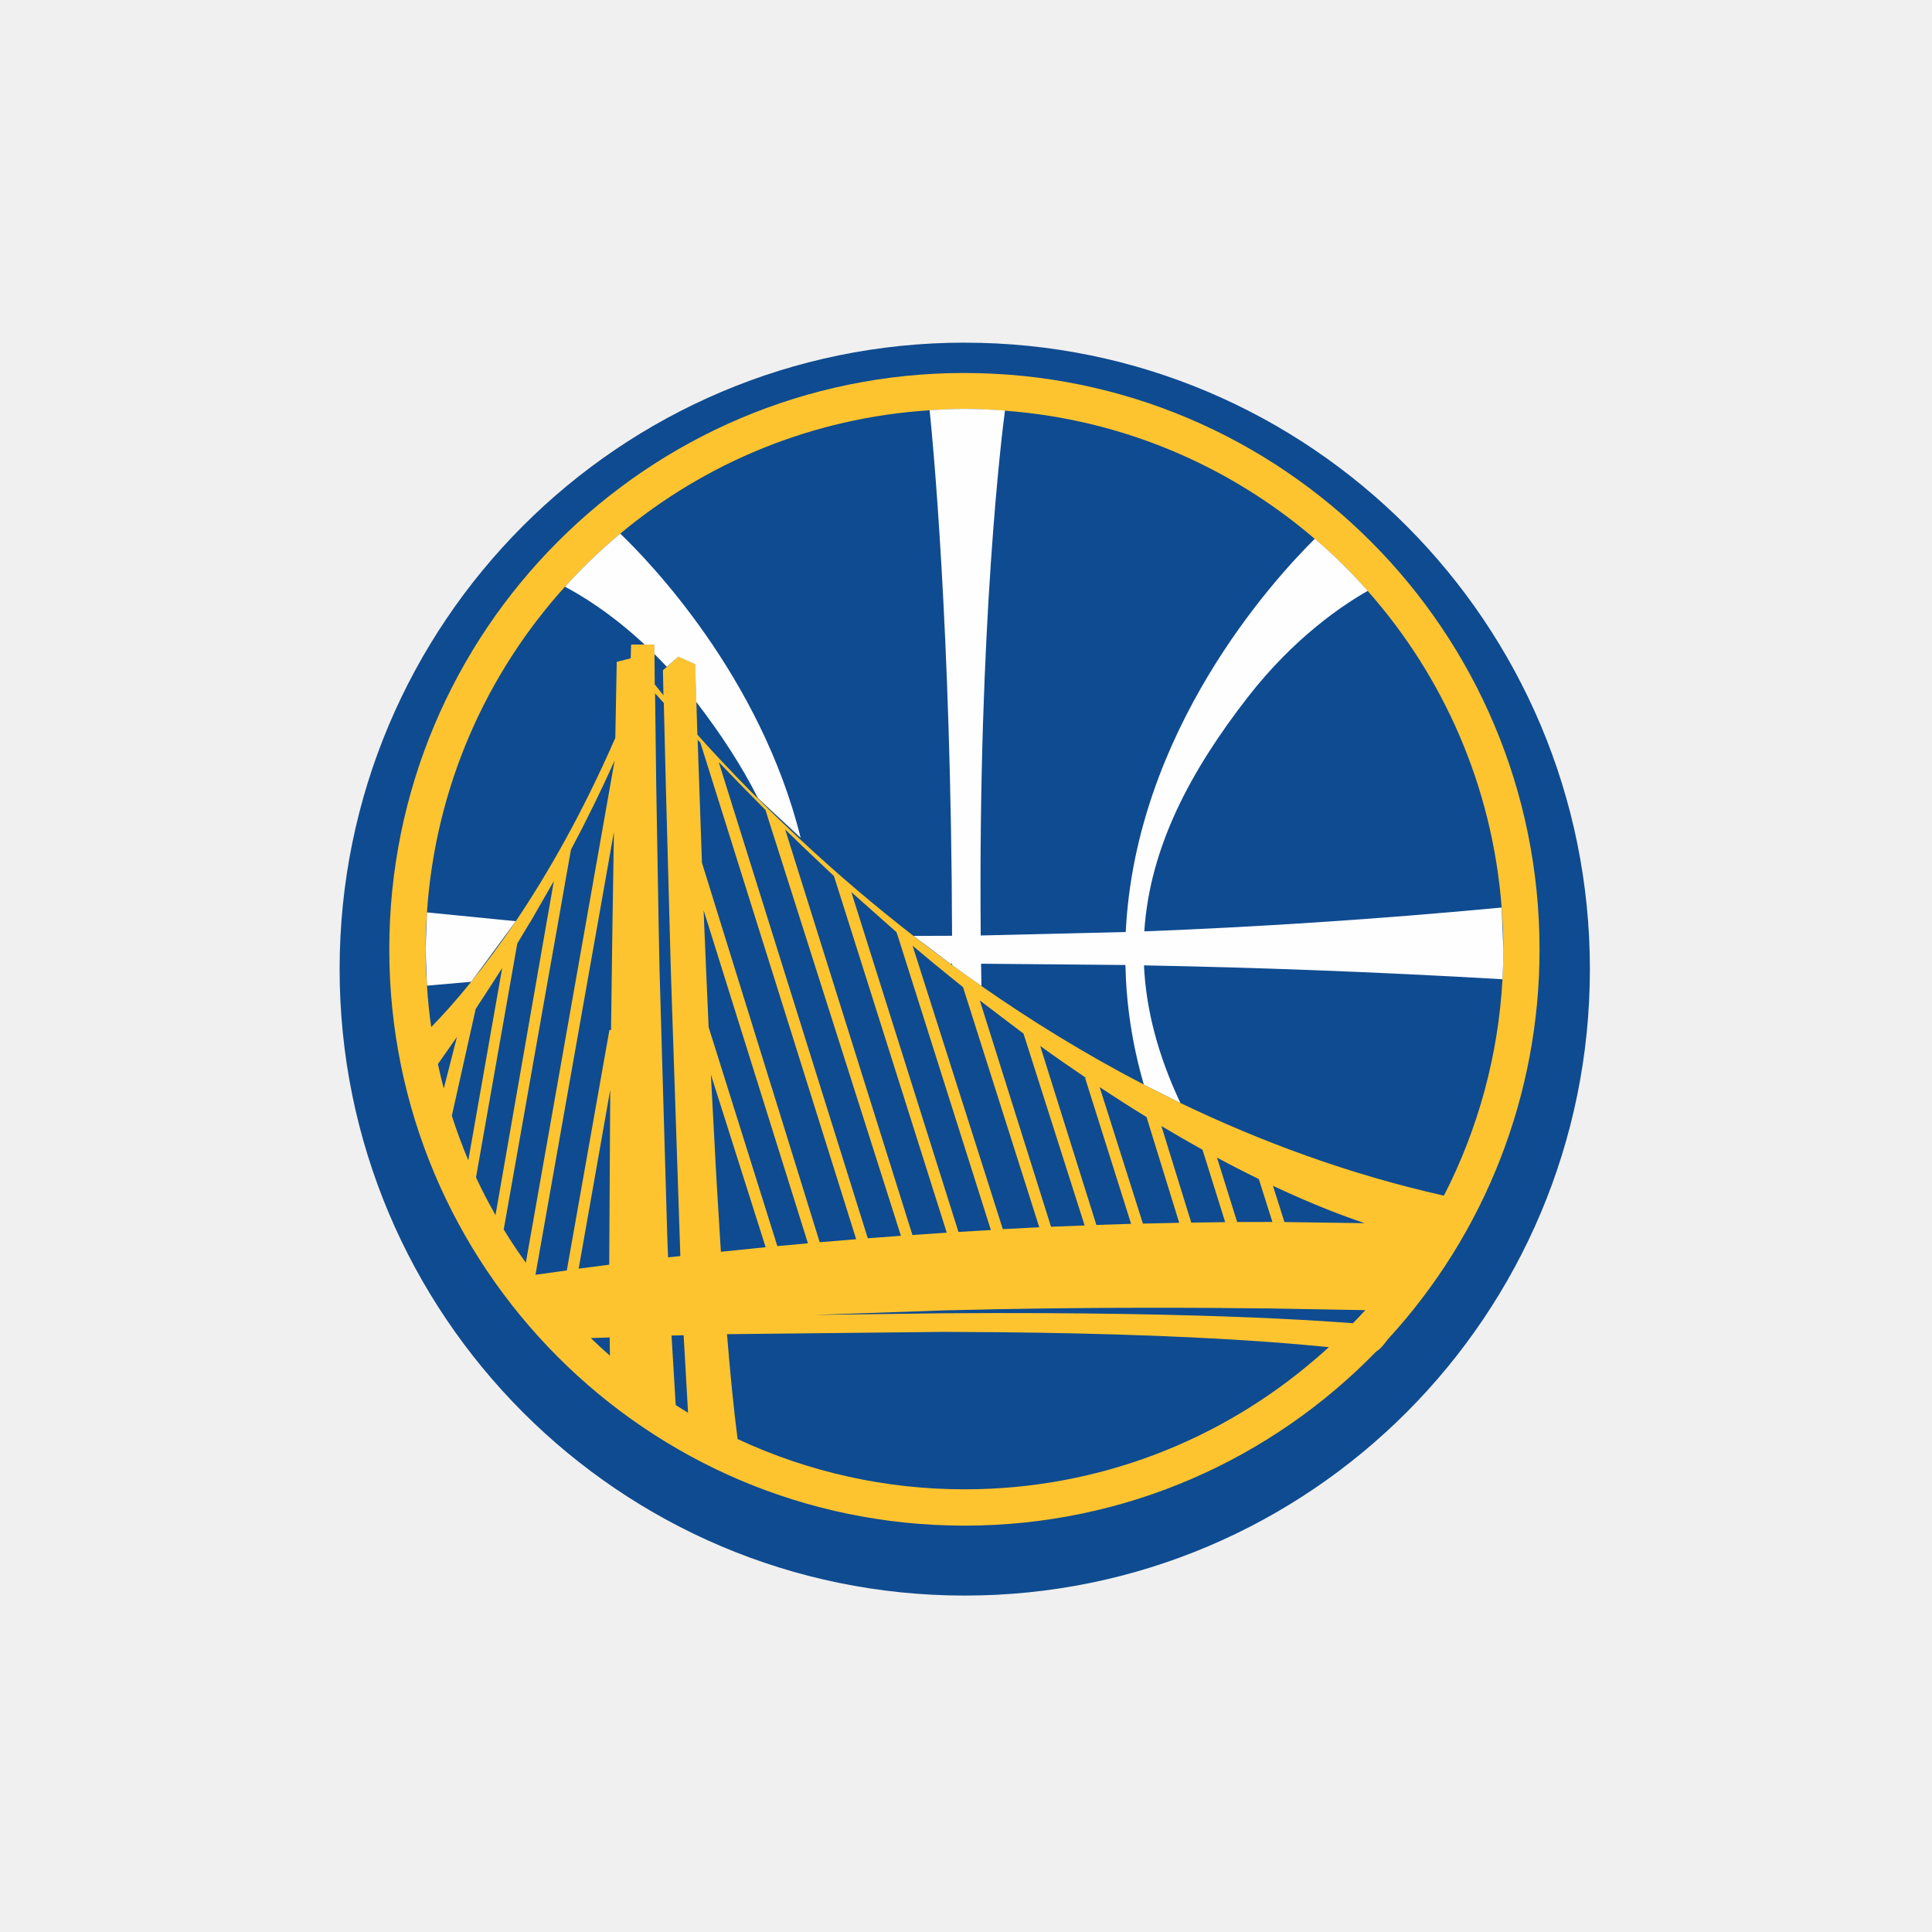
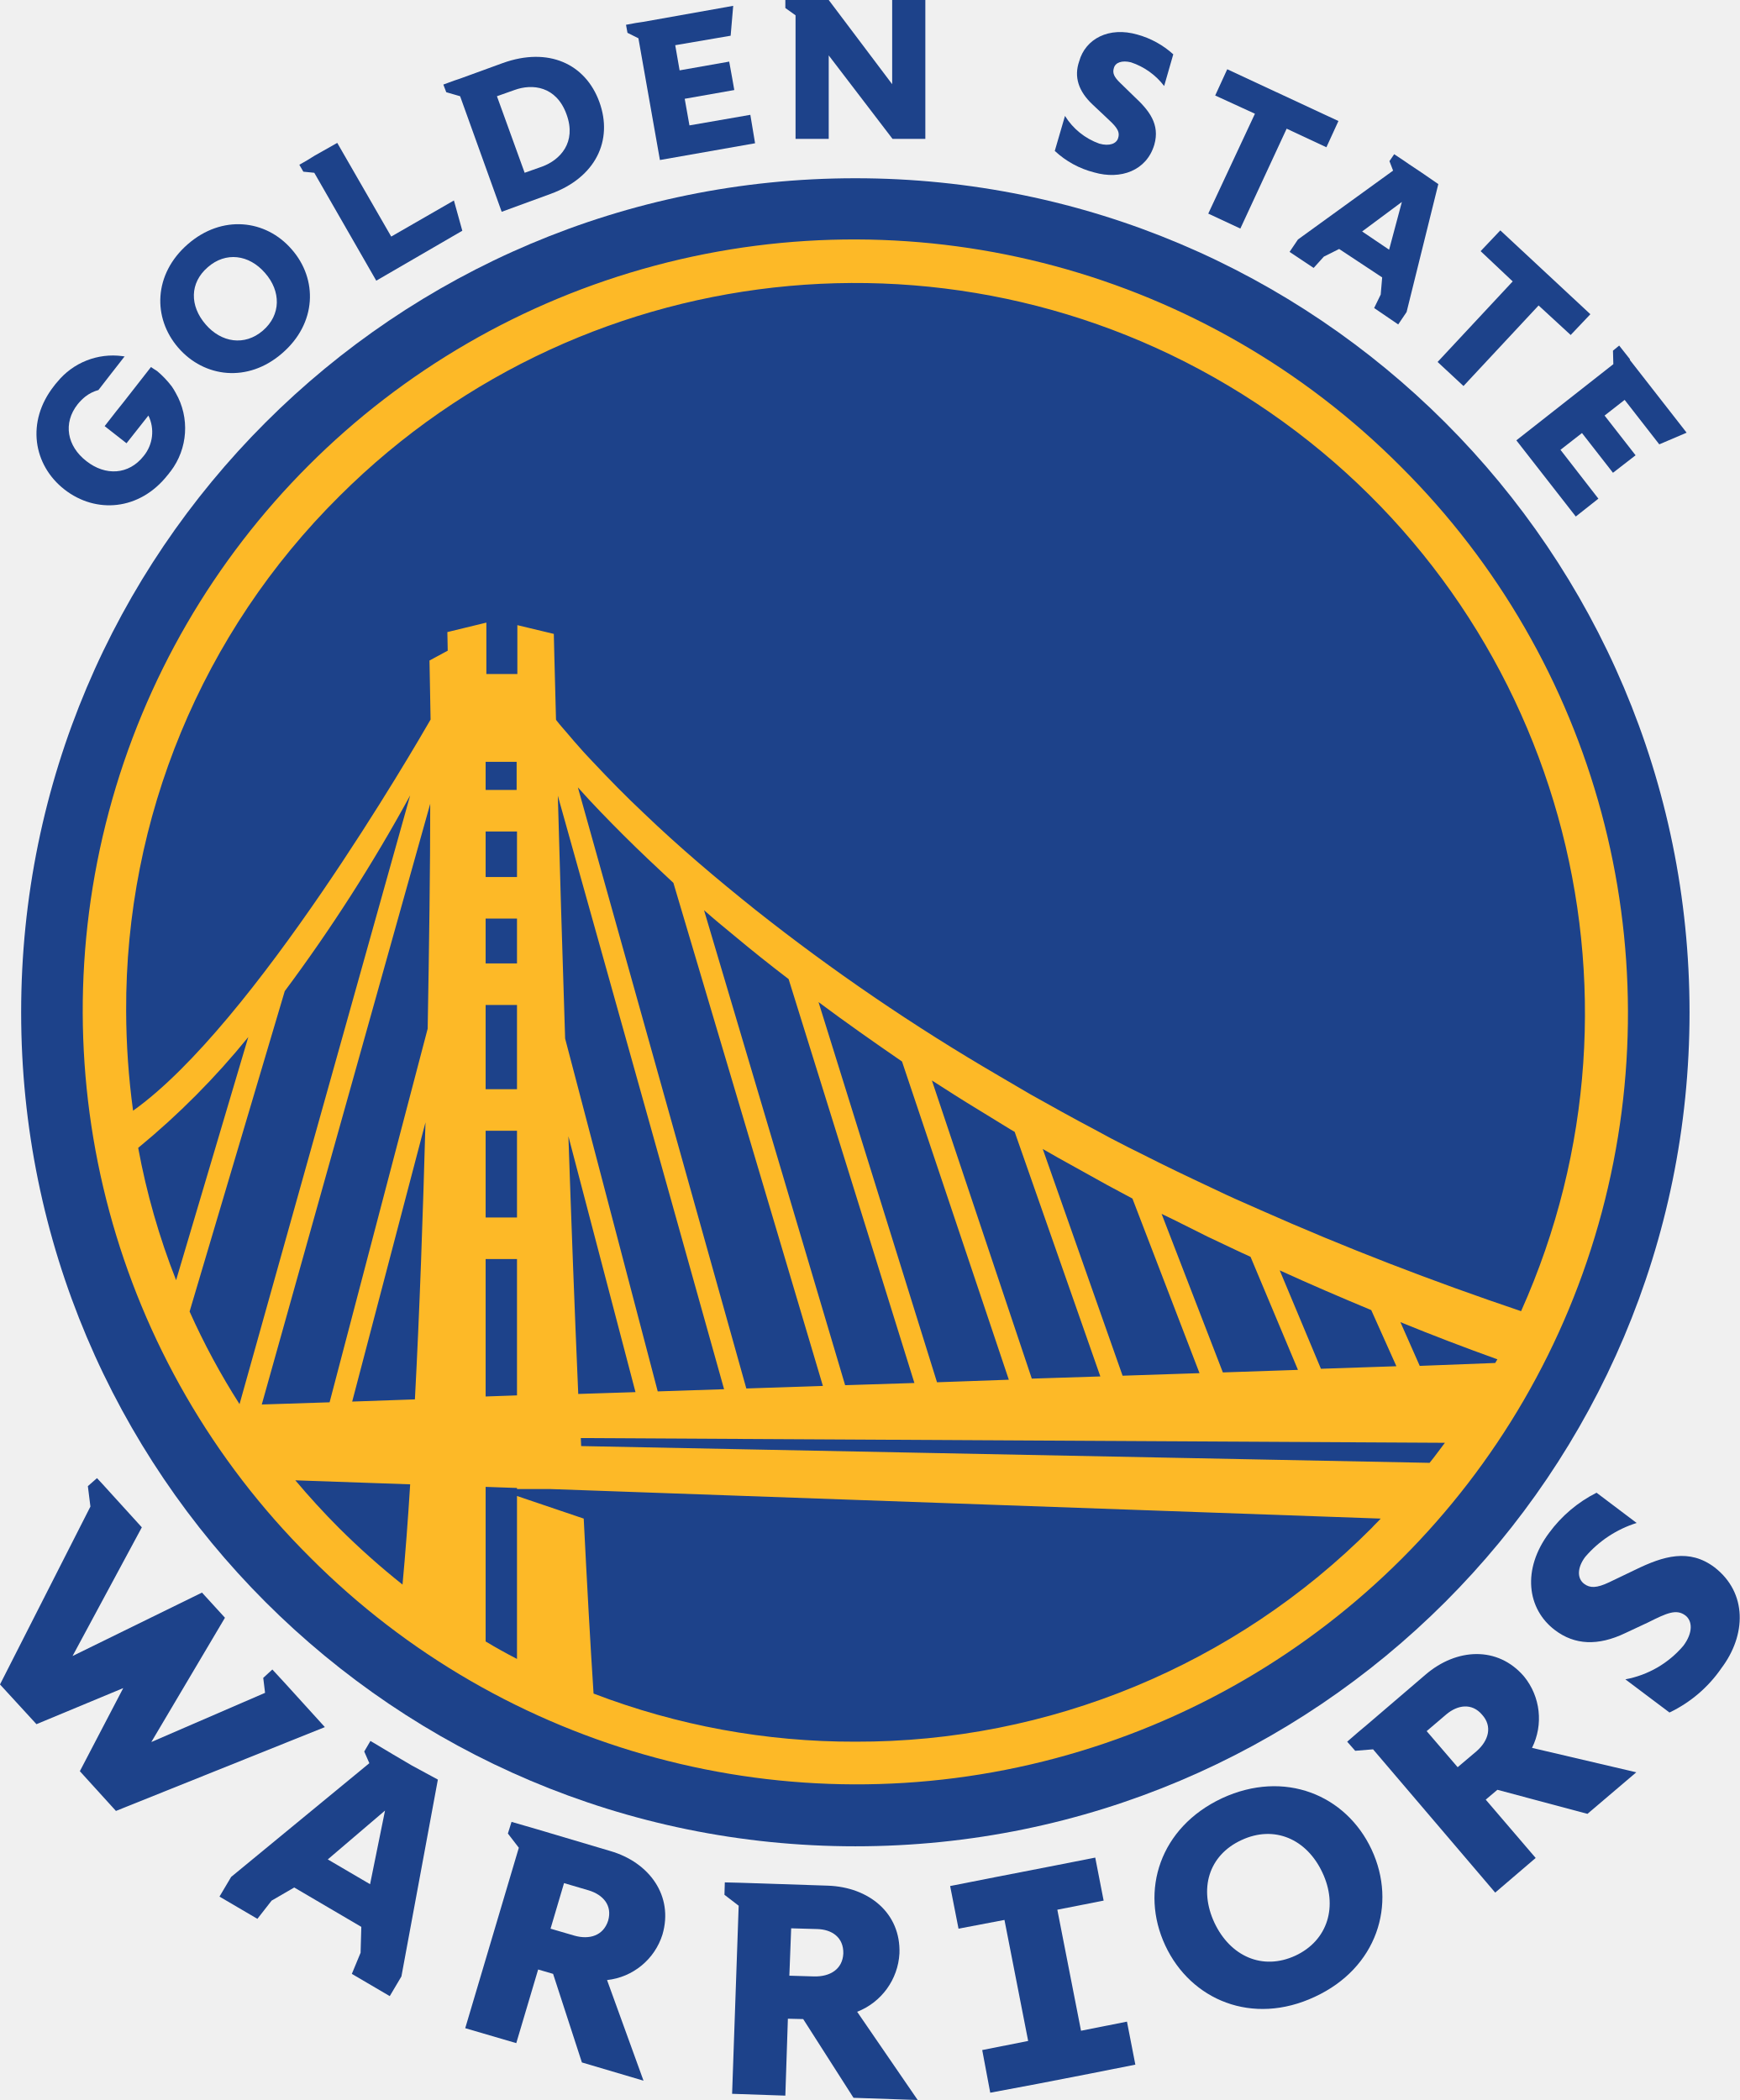
- <svg xmlns="http://www.w3.org/2000/svg" xmlnsXlink="http://www.w3.org/1999/xlink" width="100" height="100" viewBox="0 0 150 150" fill="none" fillRule="evenodd" role="img" aria-describedby="title">
-   <defs>
-     <path id="A_GSW" d="M99.807.192H0V100.21h99.807V.192z" />
-   </defs>
-   <g fill="none" fillRule="evenodd">
-     <g transform="translate(25 25.039)">
-       <mask id="B_GSW" fill="#fff">
-         <use xlinkHref="#A_GSW" />
-       </mask>
-       <path d="M49.905.192C22.388.192-.001 22.627-.001 50.204s22.388 50.007 49.905 50.007 49.902-22.432 49.902-50.007S77.42.192 49.905.192" fill="#fefefe" mask="url(#B_GSW)" />
-     </g>
-     <path d="M74.905 26.602c-26.813 0-48.537 21.782-48.537 48.64S48.09 123.88 74.905 123.88c26.805 0 48.534-21.777 48.534-48.635s-21.73-48.64-48.534-48.64" fill="#0f4b90" />
-     <path d="M112.106 92.83c-7.383-1.656-14.222-4.2-20.462-7.196l-2.84-1.43c-4.567-2.372-8.78-4.98-12.6-7.646l-2.27-1.62c-.05-.033-.093-.07-.137-.1-.985-.72-1.935-1.442-2.863-2.164-1.51-1.176-2.947-2.345-4.305-3.496-1.574-1.336-3.04-2.646-4.395-3.908a125.92 125.92 0 0 1-3.325-3.2l-.632-.636c-1.61-1.632-3-3.126-4.132-4.393l-.08-2.548-.085-2.923-1.3-.6-.903.8-.307.266.04 1.942-.676-.84-.027-3.096H49l-.033 1.072-1.084.27-.11 5.904c-2.583 5.915-5.287 10.607-7.728 14.235-1.237 1.837-2.408 3.398-3.46 4.703-1.218 1.506-2.282 2.677-3.106 3.518-.153-1.06-.26-2.136-.33-3.22-.066-.938-.107-1.88-.107-2.836a41.06 41.06 0 0 1 .107-2.852c.65-9.702 4.584-18.503 10.714-25.284 1.33-1.473 2.77-2.852 4.294-4.122 6.598-5.498 14.912-8.995 24.017-9.576a42.13 42.13 0 0 1 2.707-.099c1.06 0 2.104.055 3.144.132 9.16.68 17.487 4.314 24.058 9.955 1.46 1.253 2.832 2.602 4.108 4.042 5.88 6.647 9.682 15.18 10.396 24.574.082 1.07.134 2.145.134 3.23 0 .787-.027 1.566-.068 2.34a41.8 41.8 0 0 1-4.546 16.8zm-77.652-8.318c-.167-.628-.317-1.26-.454-1.898l1.48-2.114-1.026 4.012zm4.376-8.457L36.36 90.087c-.476-1.127-.903-2.284-1.28-3.46l1.853-8.293 1.46-2.246.597-.935-.16.902zm7.887-11.334l-5.892 33.317c-.602-.842-1.18-1.698-1.716-2.583l3.478-19.65.717-4.03.602-3.42.424-2.39c1.182-2.22 2.33-4.547 3.39-6.924l-1.004 5.68zm19.5 7.934l.712 2.25 6.576 20.8-2.665.18L60.96 64.4l1.363 1.322 2.425 2.298 1.47 4.635zm3.49.022L76.932 95.5l-2.518.148-8.317-26.387 3.508 3.115.1.3zm14.5 22.468l-2.605.1-5.53-17.57c.052.044.104.077.156.118l3.237 2.457 4.743 14.885zm7.348-.208l-2.82.063-3.358-10.594c1.26.83 2.468 1.604 3.642 2.323l2.534 8.208zm7.28-2.87c3.213 1.51 5.64 2.408 7.123 2.9l-6.234-.088-.89-2.803zm-4.346-2.19a88.94 88.94 0 0 0 3.246 1.665l1.054 3.33-.95.003-1.787.003-1.563-5zm-4.316-2.452c1.106.664 2.176 1.278 3.19 1.84l1.76 5.622-1.442.02-1.193.014-1.606-5.194-.71-2.3zm-5.947-3.8c.052.03.096.066.148.1l-.13-.038 3.574 11.33-2.696.088-4.362-13.898c1.185.856 2.334 1.654 3.46 2.413l.02.063.005.003-.02-.06zm-13.38-10.207l1.7 1.42 1.385 1.127.84.68 1.55 4.884 4.368 13.756-2.832.145-1.11-3.496-5.897-18.516zm28.497 28.967c-4.912-.24-12.08-.447-21.975-.44l-4.034.016-10.115.13 10.123-.354 4-.088c8.136-.154 15.615-.13 21.307-.06l7.353.13c-.312.346-.635.683-.958 1.017-1.398-.107-3.284-.233-5.703-.35zm-42.902 1.2l16.828-.178 4.21.025c8.2.08 16.63.348 23.718.976l1.98.184c-.312.29-.638.565-.96.845-7.33 6.346-16.877 10.193-27.325 10.193a41.59 41.59 0 0 1-17.624-3.902c-.293-2.246-.57-5.016-.824-8.142zm-3.02 6.102c-.326-.192-.643-.398-.96-.6l-.323-5.394.94-.027.342 6.022zm2.203-18.157l-.432-8.104 4.253 13.407-3.473.354-.044-.655-.304-5.002zm-.925-19.144l-.07-1.714.545 1.733.865 2.767 6.688 21.357-2.373.22-5.336-17-.2-4.533-.118-2.83zm-9.772 26.113l2.452-13.88-.08 13.572-2.373.307zm2.43 6.757a36.84 36.84 0 0 1-1.483-1.368l1.46-.05.022 1.418zm-1-33.278l1.308-7.4-.118 7.478-.107 7.923-.123-.022-3.31 18.678-2.433.34 4.132-23.337.65-3.65zm9.474-12.782l1.645 1.706 1.954 1.983.287.908 10.23 32.154-2.572.192L55.81 59.192zm-1.667-1.758l.213.222 12.096 38.552-2.832.236-2.82-9.102-6.322-20.365-.334-9.543zm-3.306-3.61l.68.75.15 6.1.394 14.636.74 22.207-.952.1-.066-1.706-.597-20.576-.063-3.124-.192-11.126-.093-7.28zm-9.7 17.787L43 68.406l-.252 1.453-.326 1.85-3.952 22.633c-.542-.954-1.048-1.93-1.513-2.932l3.205-18.157.353-.587.632-1.056zM74.88 28.958c-24.662 0-44.656 20.027-44.656 44.744S50.217 118.45 74.88 118.45c12.54 0 23.86-5.183 31.972-13.522.274-.145.6-.54.887-.932a44.63 44.63 0 0 0 11.789-30.292c0-24.717-19.986-44.744-44.648-44.744z" fill="#fec42f" />
-     <path d="M33.042 73.692l.107 2.833 3.437-.3 3.46-4.703-6.896-.683-.107 2.852m83.678 0l-.134-3.23c-9.97.94-19.255 1.522-27.744 1.85.43-6.554 3.585-12.46 8.048-18.2 3.607-4.64 7.405-7.163 9.3-8.235a41.79 41.79 0 0 0-4.108-4.045c-3.262 3.228-13.92 14.93-14.68 30.53l-11.26.27c-.216-24.316 1.69-39.317 1.883-40.754-1.04-.077-2.083-.13-3.144-.13-.91 0-1.81.04-2.707.096.205 1.955 1.672 16.874 1.743 40.81l-2.99.01 2.863 2.164h.137v.1c.736.543 1.497 1.083 2.27 1.62l-.027-1.725 11.206.1c.063 2.978.5 6.083 1.43 9.283l2.84 1.43c-1.782-3.782-2.674-7.322-2.83-10.684 8.514.16 17.835.494 27.837 1.078.04-.773.068-1.55.068-2.336M48.156 41.43a42.11 42.11 0 0 0-4.294 4.124c1.08.562 3.47 1.955 6.185 4.49h.753l.005.73c.317.318.64.647.963.995l.903-.787 1.3.587.085 2.926c1.877 2.446 3.51 4.928 4.795 7.478l3.314 3.077c-3.13-12.574-11.8-21.505-14.01-23.62" fill="#fefefe" />
-   </g>
+ <svg xmlns="http://www.w3.org/2000/svg" height="277.65" width="229.974" version="1.1" viewBox="0 0 229.974 277.65">
+   <polygon points="117.933 11.133 109.547 0 106.173 0 105.161 0 103.812 0 103.812 1.06 105.161 2.024 105.161 18.362 109.547 18.362 109.547 7.326 117.981 18.362 122.318 18.362 122.318 0 117.933 0 117.933 11.133" fill="#1d428a" />
+   <polygon points="87.233 21.157 99.811 18.941 99.185 15.181 91.136 16.579 90.51 13.061 97.064 11.904 96.775 10.265 96.39 8.145 89.835 9.302 89.257 5.976 96.582 4.723 96.92 0.771 85.016 2.892 84.052 3.036 82.75 3.277 82.943 4.338 84.389 5.06 87.233 21.157" fill="#1d428a" />
+   <path d="M66.316,28.001l6.458-2.362c5.976-2.169,8.29-7.085,6.458-12.145s-6.747-7.326-12.772-5.157l-5.687,2.072-.723.241-1.446.53.386,1.012,1.831.53Zm-.627-15.278,2.313-.819c2.362-.868,5.542-.53,6.892,3.229,1.349,3.711-.868,6.024-3.229,6.892l-2.313.819Z" fill="#1d428a" />
+   <polygon points="49.737 37.11 61.111 30.507 60.002 26.507 51.713 31.278 44.58 18.892 41.592 20.579 40.58 21.206 39.568 21.784 40.098 22.7 41.544 22.844 49.737 37.11" fill="#1d428a" />
+   <path d="M38.556,32.965c-3.422-3.952-9.205-4.627-13.736-.675s-4.675,9.735-1.253,13.687,9.205,4.675,13.736.723c4.579-3.952,4.723-9.784,1.253-13.736m-11.374,9.928c-2.121-2.458-2.121-5.494.289-7.567,2.362-2.072,5.446-1.687,7.567.771,2.121,2.41,2.121,5.542-.289,7.615s-5.494,1.59-7.567-.819" fill="#1d428a" />
+   <path d="M19.953,48.532,16.338,53.159l-.964,1.205-1.542,1.976,2.892,2.265,2.892-3.663a4.982,4.982,0,0,1-.627,5.35h0c-1.976,2.506-5.06,2.651-7.567.675-2.554-1.976-3.133-5.012-1.157-7.518a6.697,6.697,0,0,1,1.012-1.012,4.898,4.898,0,0,1,1.735-.868l1.494-1.928,1.88-2.41.096-.096c-.096,0-.193-.048-.289-.048A9.469,9.469,0,0,0,7.567,50.508a5.121,5.121,0,0,0-.434.53c-3.711,4.723-2.747,10.458,1.398,13.687s9.928,2.795,13.639-1.928c.145-.145.241-.337.386-.482a9.402,9.402,0,0,0,.675-10.362,8.382,8.382,0,0,0-.53-.868,12.674,12.674,0,0,0-1.928-2.024c-.337-.193-.578-.386-.819-.53h0" fill="#1d428a" />
+   <path d="M144.488,13.88l1.59,1.494c1.349,1.253,2.024,1.88,1.735,2.843-.193.771-1.157,1.157-2.506.771a8.824,8.824,0,0,1-4.53-3.663l-1.349,4.627a11.916,11.916,0,0,0,5.205,2.843c3.518,1.012,6.94-.241,7.952-3.663.771-2.699-.675-4.53-2.651-6.362l-1.831-1.783c-.868-.819-1.06-1.349-.868-1.976.193-.771,1.108-1.06,2.265-.771a9.111,9.111,0,0,1,4.386,3.133L155.091,7.181a11.653,11.653,0,0,0-4.723-2.603c-3.807-1.108-6.892.578-7.711,3.518-.723,2.072-.096,4,1.831,5.783" fill="#1d428a" />
+   <polygon points="159.717 28.242 163.959 30.218 170.079 17.013 175.333 19.471 176.923 16.001 162.224 9.157 160.633 12.627 165.886 15.037 159.717 28.242" fill="#1d428a" />
+   <path d="M171.573,31.664l-1.108,1.639,3.181,2.121,1.349-1.494,2.024-1.012,2.843,1.88,2.843,1.88-.193,2.265-.868,1.783,3.181,2.169,1.108-1.639,4.193-16.916-2.169-1.494-1.735-1.157-.482-.337-1.446-.964-.627.916.482,1.253Zm13.736-4.964L183.622,33.013l-1.783-1.205-1.783-1.205Z" fill="#1d428a" />
+   <polygon points="195.719 33.206 199.96 37.206 190.032 47.857 193.454 51.038 203.382 40.387 207.623 44.291 210.226 41.544 198.321 30.459 195.719 33.206" fill="#1d428a" />
+   <polygon points="209.117 57.255 213.214 62.509 216.202 60.195 212.105 54.942 214.756 52.87 219.334 58.749 222.949 57.207 215.431 47.568 215.479 47.52 214.033 45.689 213.214 46.363 213.262 48.147 200.442 58.219 208.298 68.292 211.286 65.93 206.274 59.472 209.117 57.255" fill="#1d428a" />
+   <path d="M223.335,133.837A110.27,110.27,0,1,1,113.065,23.567,110.277,110.277,0,0,1,223.335,133.837" fill="#1d428a" />
+   <path d="M185.164,61.689A101.964,101.964,0,1,0,40.966,205.888,101.964,101.964,0,1,0,185.164,61.689M44.869,65.593a96.489,96.489,0,0,1,156.199,107.763c-11.711-3.952-23.23-8.386-34.507-13.398-1.494-.675-2.988-1.301-4.434-1.976l-4.386-2.072-2.217-1.06-2.169-1.06-4.338-2.169c-1.446-.723-2.892-1.494-4.289-2.265l-2.169-1.157c-.723-.386-1.398-.771-2.121-1.157l-4.241-2.362-4.193-2.458a274.009,274.009,0,0,1-32.146-21.929c-5.06-4.048-10.025-8.241-14.699-12.723-2.362-2.217-4.627-4.53-6.844-6.892-.53-.578-1.108-1.157-1.639-1.783-.53-.578-1.06-1.205-1.59-1.831s-1.06-1.205-1.542-1.831c0-.048-.048-.048-.048-.096-.193-7.085-.289-11.326-.289-11.326L68.388,82.654v6.458H64.292V82.317L59.135,83.57l.048,2.458-2.41,1.301c.048,2.024.096,4.675.145,7.808-1.976,3.422-23.326,40.339-39.327,51.713a99.457,99.457,0,0,1-.916-13.157,95.343,95.343,0,0,1,28.194-68.099m126.704,115.523-9.928.337-8.097-20.965,1.59.771,4.434,2.217c1.494.723,2.988,1.398,4.482,2.121.434.193.868.386,1.253.578Zm-2.41-13.157c4,1.831,8.049,3.566,12.097,5.253l3.325,7.422-9.976.337Zm-10.603,13.591-10.169.337L137.837,151.91q1.012.578,2.024,1.157l2.169,1.205c1.446.819,2.892,1.59,4.338,2.41l3.325,1.783Zm-13.109.434-9.061.289-13.205-39.423c2.024,1.301,4.048,2.603,6.121,3.856l4.241,2.603.578.337Zm-12.097.434-9.494.337-15.663-50.267c3.615,2.699,7.326,5.301,11.037,7.856Zm-12.482.434-9.157.289L93.064,120.342c1.301,1.157,2.651,2.265,4,3.374,2.362,1.976,4.723,3.856,7.181,5.735Zm-12.097.386-10.121.337-22.266-79.473c1.928,2.169,3.952,4.241,6.024,6.314,2.169,2.169,4.386,4.241,6.603,6.314Zm-13.061.434-8.771.289L74.702,137.307c-.386-12.049-.723-23.133-.964-32.098Zm-11.711.386-7.567.241c-.482-11.085-.916-22.748-1.301-34.074Zm106.992,6.699c-.675.868-1.301,1.783-2.024,2.651l-112.149-2.217-.048-1.06Zm-3.325-10.169-2.554-5.783c4.241,1.735,8.53,3.374,12.82,4.916-.096.145-.193.337-.289.482ZM68.34,110.029v5.928H63.858v5.494h4.482v5.928H63.858v5.494h4.482v11.133H63.858v5.494h4.482v11.47H63.858v5.494h4.482V184.489l-4.145.145V100.727H68.292v3.711H63.81v5.494h4.53Zm-43.279,63.376,12.579-42.363A218.653,218.653,0,0,0,54.219,105.161L31.664,185.646a93.76,93.76,0,0,1-6.603-12.241M23.278,169.26a94.429,94.429,0,0,1-5.012-17.495A102.607,102.607,0,0,0,32.821,137.114Zm33.592-62.991c0,8.53-.145,18.796-.337,29.736L43.568,185.405l-8.964.289Zm-.627,42.122c-.337,12.241-.771,24.869-1.398,36.628l-8.29.289ZM39.038,195.719l15.181.53c-.289,4.675-.627,9.109-1.012,13.254a101.101,101.101,0,0,1-8.386-7.47c-2.024-2.024-3.952-4.145-5.783-6.314m74.027,34.556a96.037,96.037,0,0,1-34.604-6.362c-.434-6.603-.868-14.507-1.301-23.133l-8.82-2.988v21.543c-1.398-.723-2.795-1.494-4.145-2.313V196.586l4.145.145v.145h4.482l8.145.289,101.546,3.615c-.386.434-.819.819-1.205,1.253a95.956,95.956,0,0,1-68.244,28.242" fill="#fdb927" />
+   <polygon points="145.886 251.287 144.777 245.6 138.656 246.805 131.716 248.155 125.596 249.36 126.704 254.998 132.777 253.842 135.909 269.842 129.837 271.047 130.897 276.686 137.066 275.529 144.006 274.18 150.078 272.975 148.97 267.288 142.897 268.493 139.765 252.492 145.886 251.287" fill="#1d428a" />
+   <path d="M181.309,244.54c3.374,7.229.723,15.663-7.518,19.471-8.241,3.856-16.386.434-19.76-6.795s-.723-15.615,7.518-19.471c8.241-3.807,16.386-.434,19.76,6.795m-6.506,3.036c-2.072-4.434-6.362-6.314-10.699-4.289-4.386,2.024-5.639,6.506-3.566,10.94,2.072,4.386,6.314,6.362,10.699,4.338,4.338-2.024,5.639-6.603,3.566-10.988" fill="#1d428a" />
+   <path d="M201.454,221.648c-3.47-4.048-8.916-3.759-13.013-.241l-7.711,6.603-1.205,1.012-1.446,1.253,1.06,1.205,2.362-.193,16.145,18.941,5.35-4.579-6.603-7.711,1.542-1.301L209.84,239.817l6.458-5.494-13.784-3.229a8.762,8.762,0,0,0-1.06-9.446m-6.265,9.88-2.506,2.121-4.097-4.771,2.603-2.217c1.494-1.253,3.374-1.542,4.723.048,1.398,1.542.868,3.422-.723,4.819" fill="#1d428a" />
+   <path d="M227.527,220.587a17.46,17.46,0,0,1-6.844,5.832l-5.832-4.386a13.204,13.204,0,0,0,7.663-4.434c1.301-1.735,1.205-3.277.289-4-1.205-.916-2.458-.337-4.964.916l-2.988,1.398c-3.615,1.735-6.699,1.59-9.302-.386-3.711-2.795-4.386-8.049-.771-12.868a17.634,17.634,0,0,1,6.265-5.301l5.301,4a14.755,14.755,0,0,0-6.795,4.482c-1.06,1.398-1.108,2.843-.145,3.566.771.578,1.639.578,3.277-.193l3.518-1.687c3.663-1.783,7.085-2.843,10.458-.289,4.338,3.374,4.193,8.964.867,13.35" fill="#1d428a" />
+   <path d="M118.896,258.276c.193-5.35-4.048-8.771-9.446-8.964l-10.169-.337L97.739,248.926l-1.928-.048-.048,1.639,1.88,1.446-.868,24.868,7.036.241.337-10.169,2.024.048,6.651,10.41,8.482.289-8-11.663a8.804,8.804,0,0,0,5.591-7.711M107.619,261.312l-3.277-.096.241-6.265,3.422.096c1.976.048,3.518,1.108,3.47,3.229-.096,2.072-1.735,3.084-3.856,3.036" fill="#1d428a" />
+   <path d="M87.57,255.77c1.494-5.109-1.735-9.543-6.892-11.037l-9.735-2.892-1.494-.434-1.831-.53-.482,1.542,1.446,1.88-7.085,23.856,6.747,1.976,2.892-9.735,1.976.578,3.807,11.711,8.145,2.41-4.819-13.302a8.659,8.659,0,0,0,7.326-6.024m-11.663.145-3.133-.916,1.783-6.024,3.277.964c1.88.578,3.133,1.976,2.554,4-.627,1.976-2.458,2.554-4.482,1.976" fill="#1d428a" />
+   <path d="M54.412,233.407,51.954,231.961,50.99,231.383l-2.024-1.205-.819,1.398.675,1.542L30.555,248.155l-1.542,2.603,5.012,2.94,1.88-2.41,2.988-1.735,4.434,2.603,4.434,2.603-.096,3.422-1.157,2.795,5.012,2.94,1.542-2.603,4.819-26.025Zm-8.289,14.073-2.795-1.639,7.567-6.458-1.976,9.735Z" fill="#1d428a" />
+   <polygon points="37.736 222.612 37.736 222.612 36.001 220.732 34.797 221.84 35.038 223.816 20.001 230.323 29.736 213.888 26.7 210.563 9.591 218.949 18.748 201.936 13.495 196.153 13.495 196.153 12.82 195.43 11.615 196.49 11.952 199.189 0 222.708 4.819 227.961 16.29 223.19 10.555 234.178 15.326 239.432 42.942 228.347 37.736 222.612" fill="#1d428a" />
</svg>
